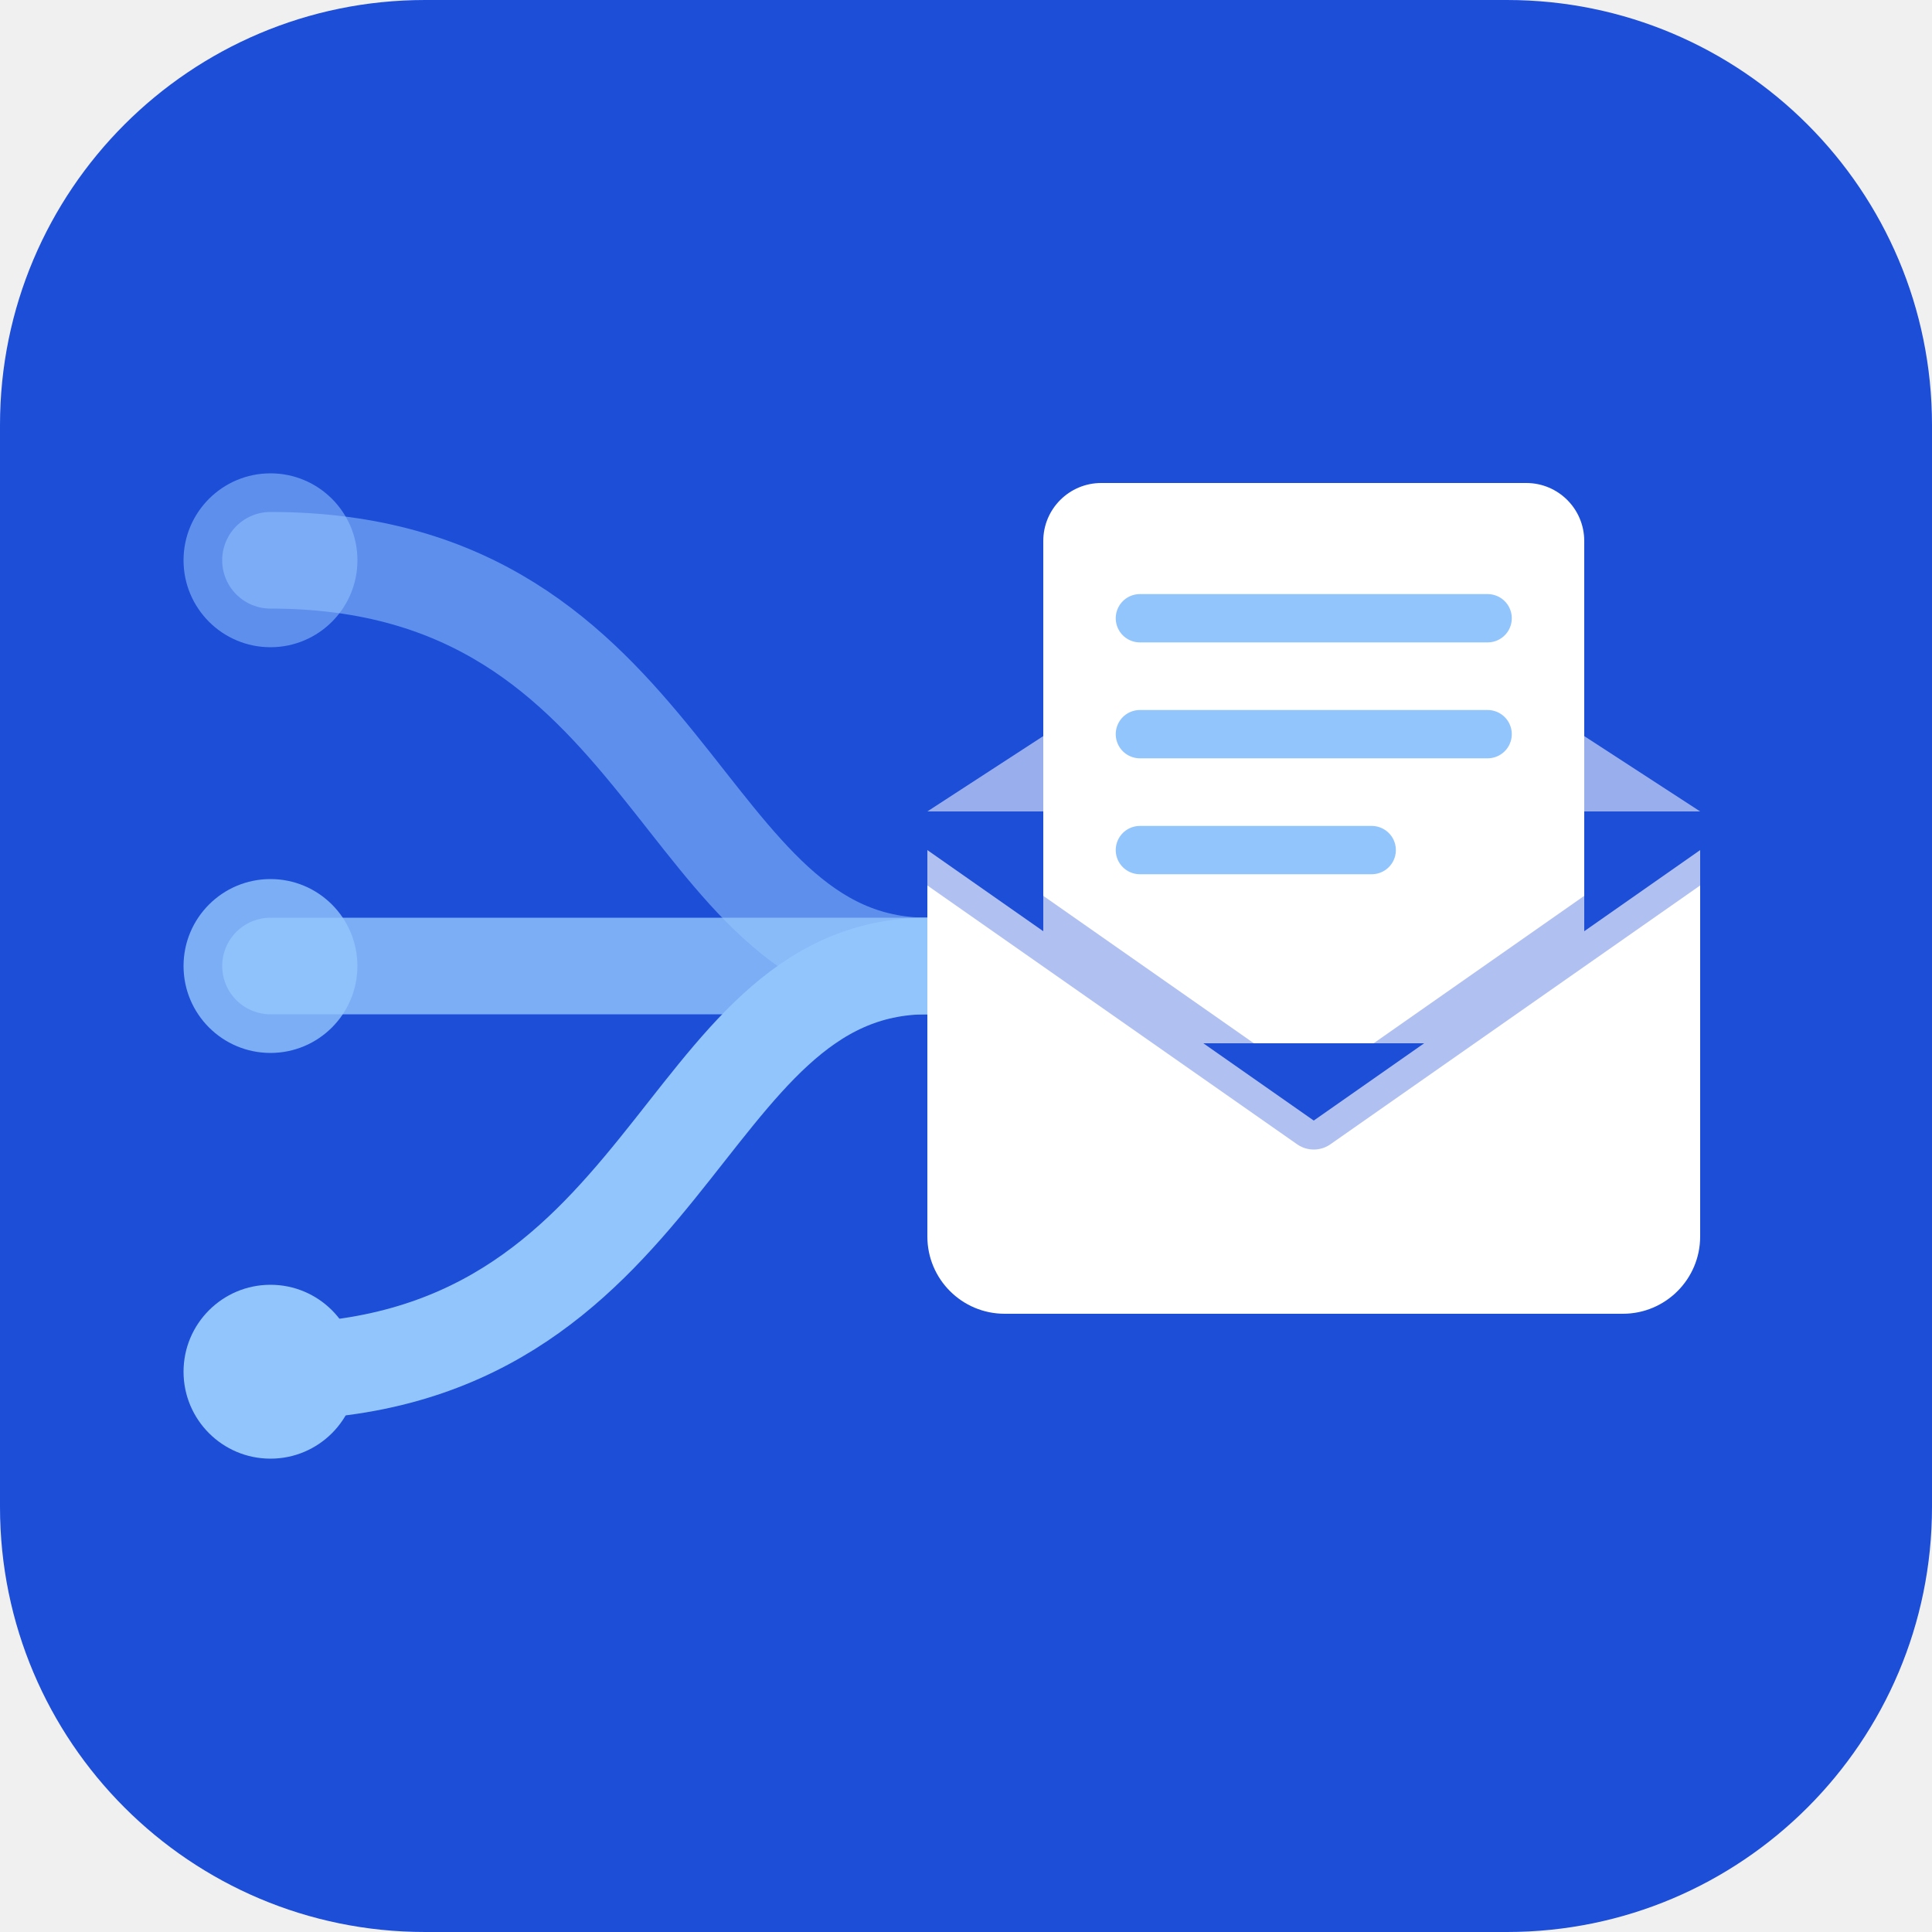
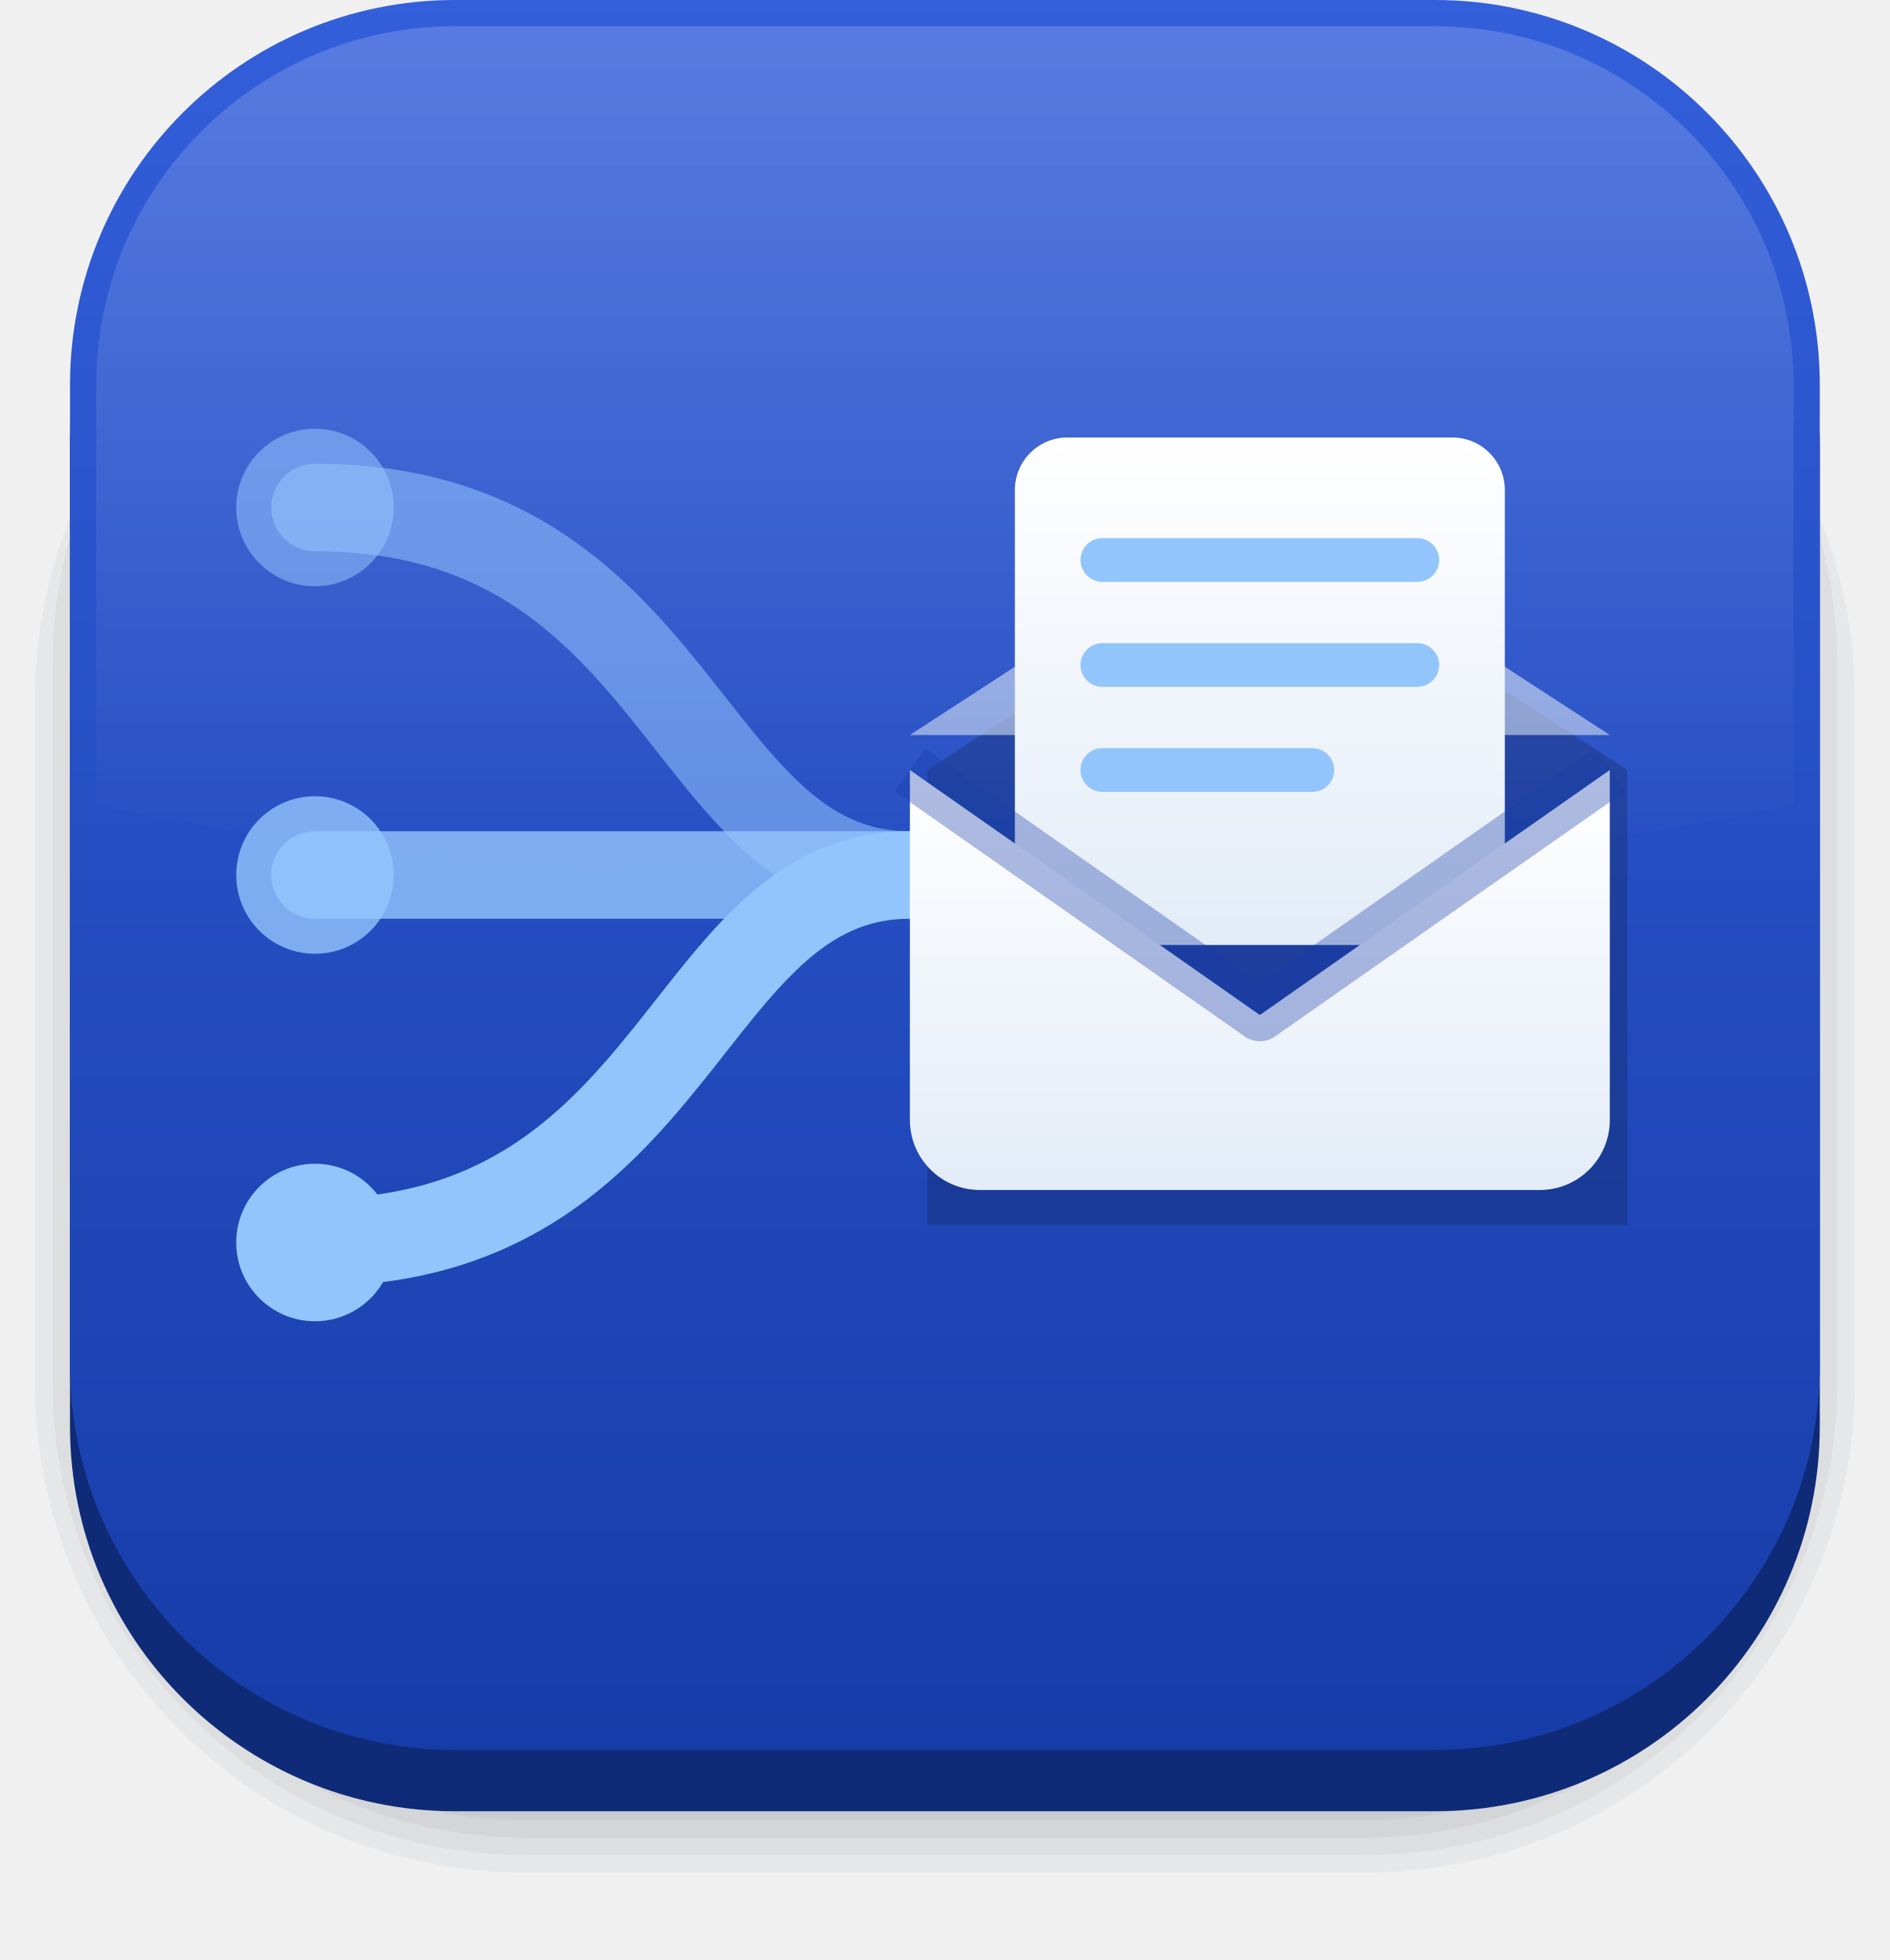
- <svg xmlns="http://www.w3.org/2000/svg" viewBox="0 0 200 200" width="200" height="200">
-   <rect width="200" height="200" rx="44" fill="#1D4ED8" />
+ <svg xmlns="http://www.w3.org/2000/svg" viewBox="-8 0 216 224" width="216" height="224">
+   <defs>
+     <linearGradient id="tile" x1="0" y1="0" x2="0" y2="1">
+       <stop offset="0" stop-color="#335FDB" />
+       <stop offset="1" stop-color="#163CA8" />
+     </linearGradient>
+     <linearGradient id="gloss" x1="0" y1="0" x2="0" y2="1">
+       <stop offset="0" stop-color="#FFF" stop-opacity="0.18" />
+       <stop offset="1" stop-color="#FFF" stop-opacity="0" />
+     </linearGradient>
+     <linearGradient id="paper" x1="0" y1="0" x2="0" y2="1">
+       <stop offset="0" stop-color="#FFFFFF" />
+       <stop offset="1" stop-color="#E3ECF7" />
+     </linearGradient>
+   </defs>
+   <rect x="6" y="14" width="188" height="190" rx="46" fill="#0B1530" opacity="0.045" />
+   <rect x="4" y="16" width="192" height="190" rx="48" fill="#0B1530" opacity="0.045" />
+   <rect x="2" y="18" width="196" height="190" rx="50" fill="#0B1530" opacity="0.045" />
+   <rect x="0" y="20" width="200" height="190" rx="52" fill="#0B1530" opacity="0.045" />
+   <rect x="-2" y="22" width="204" height="190" rx="54" fill="#0B1530" opacity="0.045" />
+   <rect x="-4" y="24" width="208" height="190" rx="56" fill="#0B1530" opacity="0.045" />
+   <rect y="7" width="200" height="200" rx="44" fill="#0F2A76" />
+   <rect width="200" height="200" rx="44" fill="url(#tile)" />
+   <path d="M44 3 H156 A41 41 0 0 1 197 44 V92 C140 104 60 104 3 92 V44 A41 41 0 0 1 44 3 Z" fill="url(#gloss)" />
  <g fill="none" stroke-linecap="round" stroke-width="10">
    <path d="M28 58 C70 58 70 100 96 100" stroke="#93C5FD" opacity="0.55" />
    <path d="M28 100 L96 100" stroke="#93C5FD" opacity="0.8" />
    <path d="M28 142 C70 142 70 100 96 100" stroke="#93C5FD" />
  </g>
  <circle cx="28" cy="58" r="9" fill="#93C5FD" opacity="0.55" />
  <circle cx="28" cy="100" r="9" fill="#93C5FD" opacity="0.8" />
  <circle cx="28" cy="142" r="9" fill="#93C5FD" />
-   <path d="M96 84 L136 58 L176 84 Z" fill="#FFFFFF" opacity="0.55" />
-   <rect x="108" y="50" width="56" height="58" rx="6" fill="#FFFFFF" />
+   <path d="M98 88 L138 62 L178 88 V140 H98 Z" fill="#000" opacity="0.18" />
+   <path d="M96 84 L136 58 L176 84 Z" fill="url(#paper)" opacity="0.55" />
+   <rect x="108" y="50" width="56" height="58" rx="6" fill="url(#paper)" />
  <path d="M118 64 H154 M118 76 H154 M118 88 H142" stroke="#93C5FD" stroke-width="5" stroke-linecap="round" />
-   <path d="M96 88 L136 116 L176 88 V128 A8 8 0 0 1 168 136 H104 A8 8 0 0 1 96 128 Z" fill="#FFFFFF" />
-   <path d="M96 88 L136 116 L176 88" fill="none" stroke="#1D4ED8" stroke-width="6" stroke-linejoin="round" opacity="0.35" />
+   <path d="M96 88 L136 116 L176 88 V128 A8 8 0 0 1 168 136 H104 A8 8 0 0 1 96 128 Z" fill="url(#paper)" />
+   <path d="M96 88 L136 116 L176 88" fill="none" stroke="#163CA8" stroke-width="6" stroke-linejoin="round" opacity="0.35" />
</svg>
